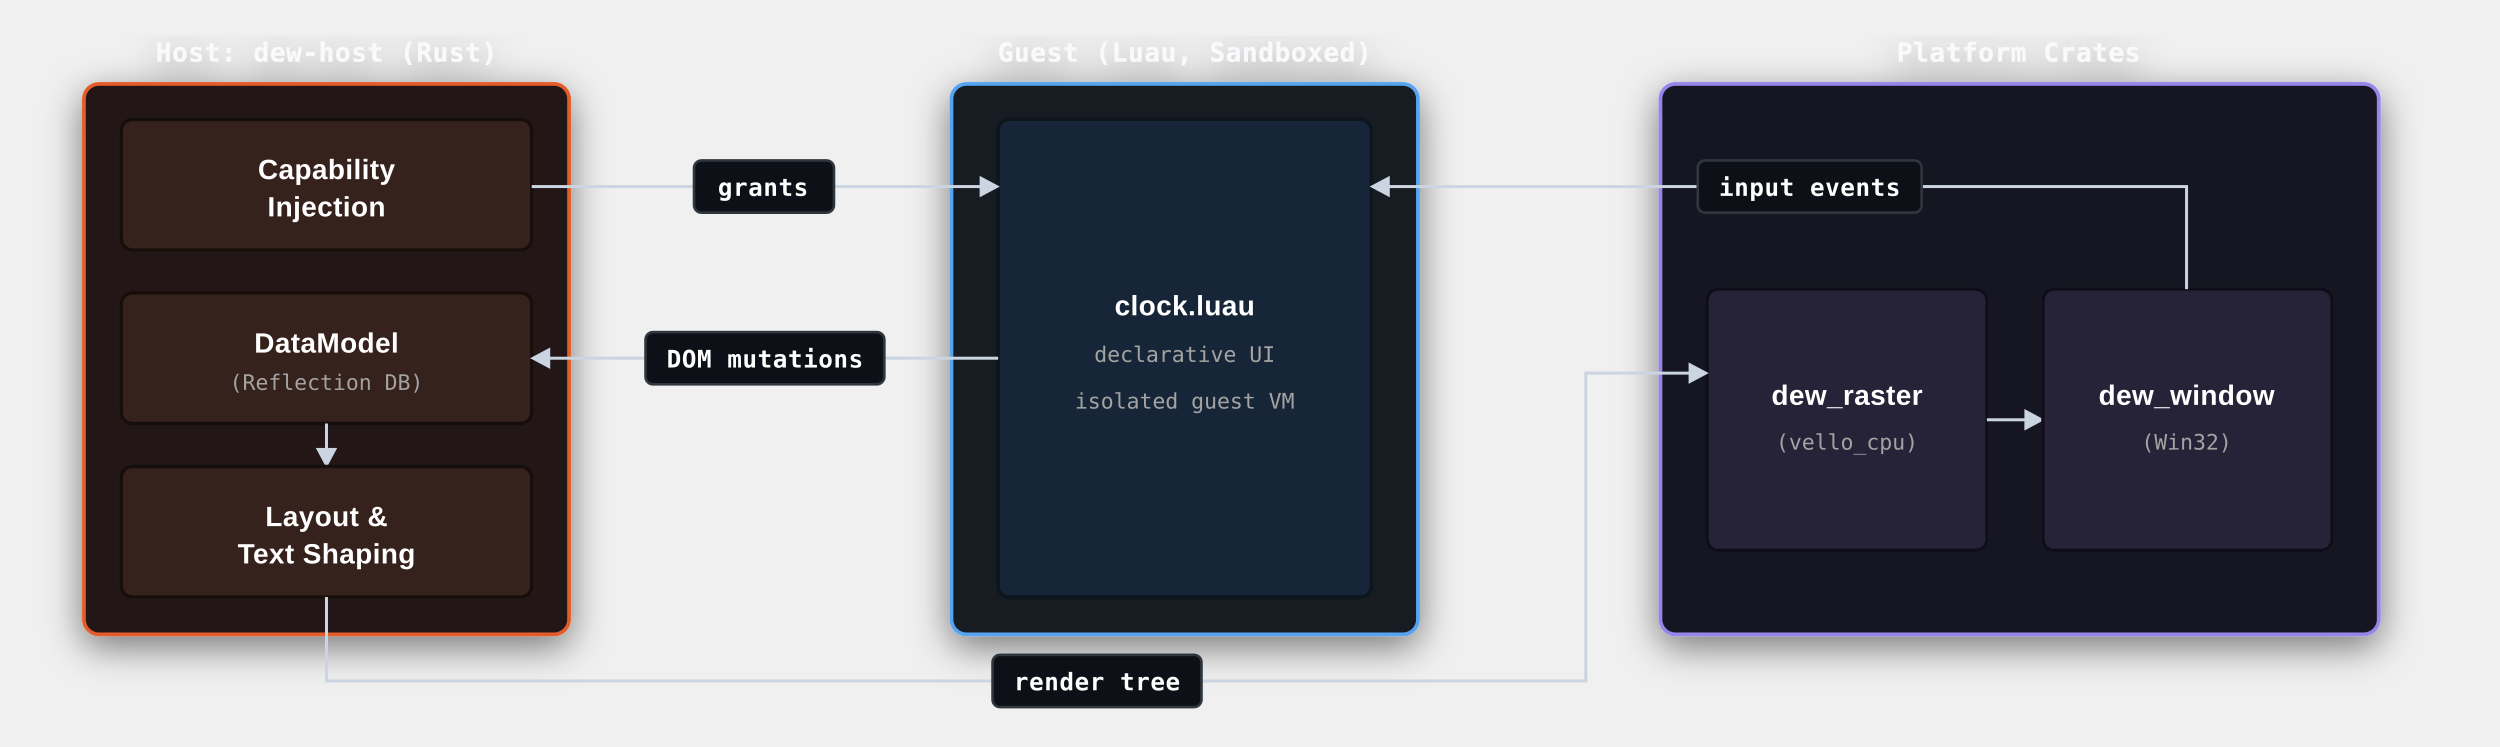
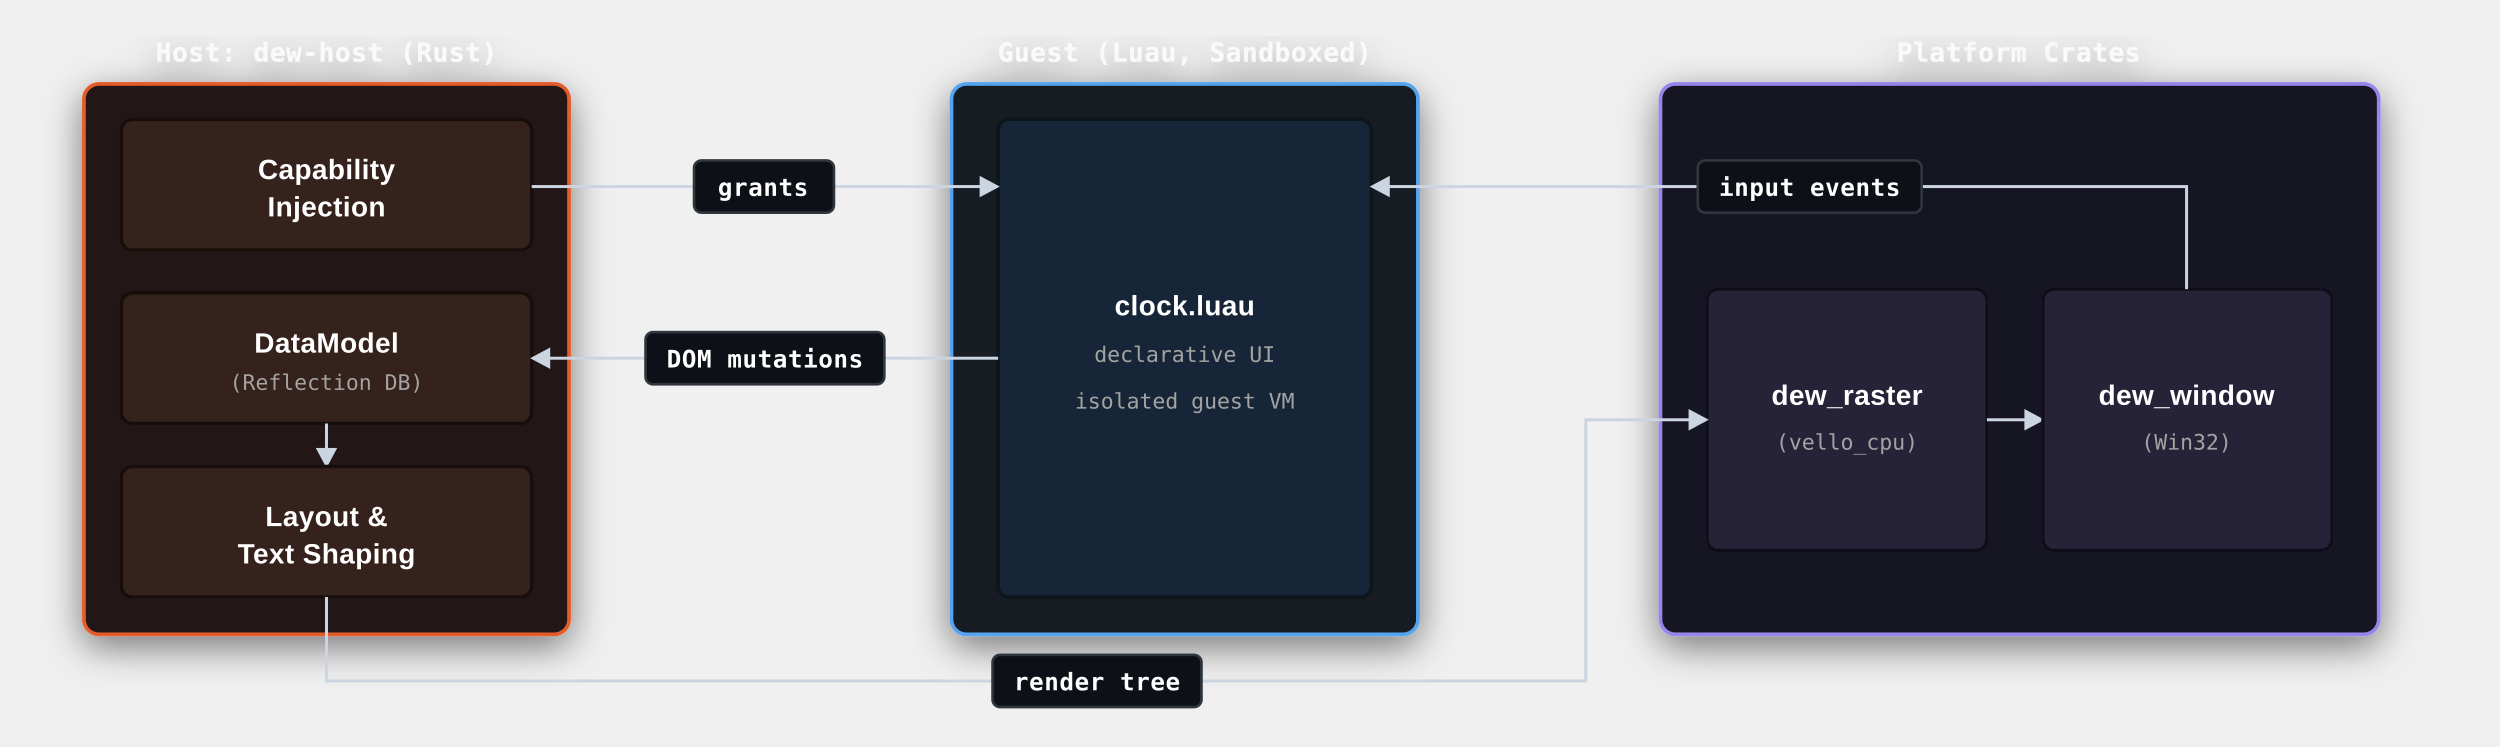
<svg xmlns="http://www.w3.org/2000/svg" viewBox="0 0 1340 400" width="100%" height="100%">
  <defs>
    <filter id="box-shadow" x="-8%" y="-8%" width="116%" height="120%" filterUnits="userSpaceOnUse">
      <feDropShadow dx="0" dy="6" stdDeviation="10" flood-color="#000000" flood-opacity="0.5" />
    </filter>
    <marker id="arrow" viewBox="0 0 10 10" refX="6.5" refY="5" markerWidth="9" markerHeight="9" orient="auto">
      <path d="M 1 1 L 8.5 5 L 1 9 z" fill="#cbd5e1" />
    </marker>
  </defs>
  <style>
    .mono-title { font-family: 'JetBrains Mono', Consolas, 'SF Mono', monospace; font-size: 14px; font-weight: 700; fill: #f8fafc; letter-spacing: 0.3px; }
    .mono-pill { font-family: 'JetBrains Mono', Consolas, 'SF Mono', monospace; font-size: 13px; font-weight: 700; fill: #ffffff; letter-spacing: 0.3px; }
    .mono-sub { font-family: 'JetBrains Mono', Consolas, 'SF Mono', monospace; font-size: 11.5px; font-weight: 500; fill: #a3a3a3; }
    .box-heading { font-family: 'Segoe UI', Arial, sans-serif; font-size: 15px; font-weight: 700; fill: #ffffff; letter-spacing: 0.2px; }
  </style>
  <g transform="translate(45, 45)" filter="url(#box-shadow)">
    <rect width="260" height="295" rx="8" fill="#201714" stroke="#e45b2b" stroke-width="2" />
    <text x="130" y="-12" text-anchor="middle" class="mono-title">Host: dew-host (Rust)</text>
    <g transform="translate(20, 19)">
      <rect width="220" height="70" rx="6" fill="#35201a" stroke="#190f0b" stroke-width="1.8" />
      <text x="110" y="32" text-anchor="middle" class="box-heading">Capability</text>
      <text x="110" y="52" text-anchor="middle" class="box-heading">Injection</text>
    </g>
    <g transform="translate(20, 112)">
      <rect width="220" height="70" rx="6" fill="#35201a" stroke="#190f0b" stroke-width="1.8" />
      <text x="110" y="32" text-anchor="middle" class="box-heading">DataModel</text>
      <text x="110" y="52" text-anchor="middle" class="mono-sub">(Reflection DB)</text>
    </g>
    <path d="M 130 182 L 130 203" fill="none" stroke="#cbd5e1" stroke-width="1.6" marker-end="url(#arrow)" />
    <g transform="translate(20, 205)">
      <rect width="220" height="70" rx="6" fill="#35201a" stroke="#190f0b" stroke-width="1.8" />
      <text x="110" y="32" text-anchor="middle" class="box-heading">Layout &amp;</text>
      <text x="110" y="52" text-anchor="middle" class="box-heading">Text Shaping</text>
    </g>
  </g>
  <g transform="translate(510, 45)" filter="url(#box-shadow)">
    <rect width="250" height="295" rx="8" fill="#141a20" stroke="#56a4f0" stroke-width="2" />
    <text x="125" y="-12" text-anchor="middle" class="mono-title">Guest (Luau, Sandboxed)</text>
    <g transform="translate(25, 19)">
      <rect width="200" height="256" rx="6" fill="#192837" stroke="#0b121a" stroke-width="1.8" />
      <text x="100" y="105" text-anchor="middle" class="box-heading">clock.luau</text>
      <text x="100" y="130" text-anchor="middle" class="mono-sub">declarative UI</text>
      <text x="100" y="155" text-anchor="middle" class="mono-sub">isolated guest VM</text>
    </g>
  </g>
  <g transform="translate(890, 45)" filter="url(#box-shadow)">
    <rect width="385" height="295" rx="8" fill="#191820" stroke="#9686ec" stroke-width="2" />
    <text x="192" y="-12" text-anchor="middle" class="mono-title">Platform Crates</text>
    <g transform="translate(25, 110)">
      <rect width="150" height="140" rx="6" fill="#262437" stroke="#11101a" stroke-width="1.8" />
      <text x="75" y="62" text-anchor="middle" class="box-heading">dew_raster</text>
      <text x="75" y="86" text-anchor="middle" class="mono-sub">(vello_cpu)</text>
    </g>
    <path d="M 175 180 L 203 180" fill="none" stroke="#cbd5e1" stroke-width="1.6" marker-end="url(#arrow)" />
    <g transform="translate(205, 110)">
      <rect width="155" height="140" rx="6" fill="#262437" stroke="#11101a" stroke-width="1.8" />
      <text x="77" y="62" text-anchor="middle" class="box-heading">dew_window</text>
      <text x="77" y="86" text-anchor="middle" class="mono-sub">(Win32)</text>
    </g>
  </g>
  <g>
    <path d="M 285 100 L 533 100" fill="none" stroke="#cbd5e1" stroke-width="1.6" marker-end="url(#arrow)" />
    <rect x="372" y="86" width="75" height="28" rx="4" fill="#0d1117" stroke="#30363d" stroke-width="1.4" />
    <text x="409" y="105" text-anchor="middle" class="mono-pill">grants</text>
  </g>
  <g>
    <path d="M 535 192 L 287 192" fill="none" stroke="#cbd5e1" stroke-width="1.6" marker-end="url(#arrow)" />
    <rect x="346" y="178" width="128" height="28" rx="4" fill="#0d1117" stroke="#30363d" stroke-width="1.4" />
    <text x="410" y="197" text-anchor="middle" class="mono-pill">DOM mutations</text>
  </g>
  <g>
-     <path d="M 175 320 L 175 365 L 850 365 L 850 200 L 913 200" fill="none" stroke="#cbd5e1" stroke-width="1.6" marker-end="url(#arrow)" />
+     <path d="M 175 320 L 175 365 L 850 365 L 850 225 L 913 225" fill="none" stroke="#cbd5e1" stroke-width="1.6" marker-end="url(#arrow)" />
    <rect x="532" y="351" width="112" height="28" rx="4" fill="#0d1117" stroke="#30363d" stroke-width="1.4" />
    <text x="588" y="370" text-anchor="middle" class="mono-pill">render tree</text>
  </g>
  <g>
    <path d="M 1172 155 L 1172 100 L 737 100" fill="none" stroke="#cbd5e1" stroke-width="1.6" marker-end="url(#arrow)" />
    <rect x="910" y="86" width="120" height="28" rx="4" fill="#0d1117" stroke="#30363d" stroke-width="1.4" />
    <text x="970" y="105" text-anchor="middle" class="mono-pill">input events</text>
  </g>
</svg>
